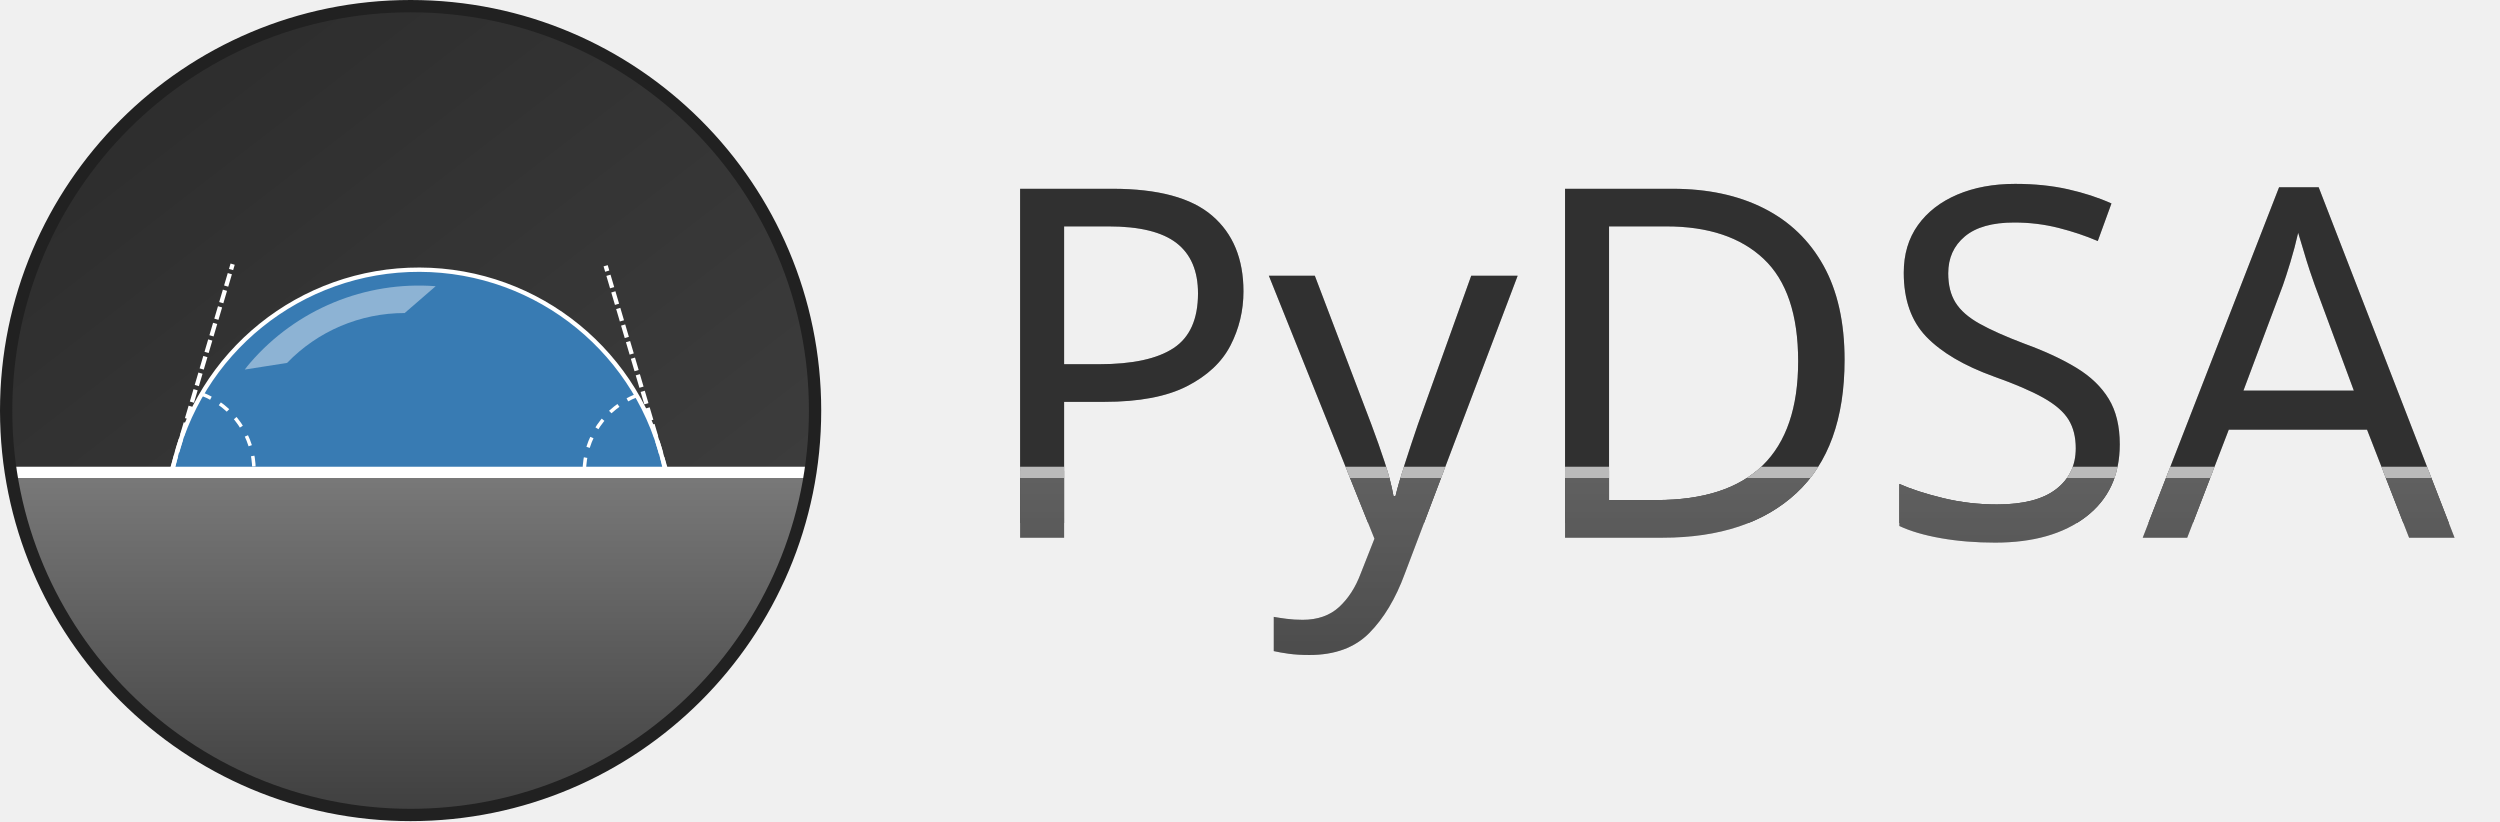
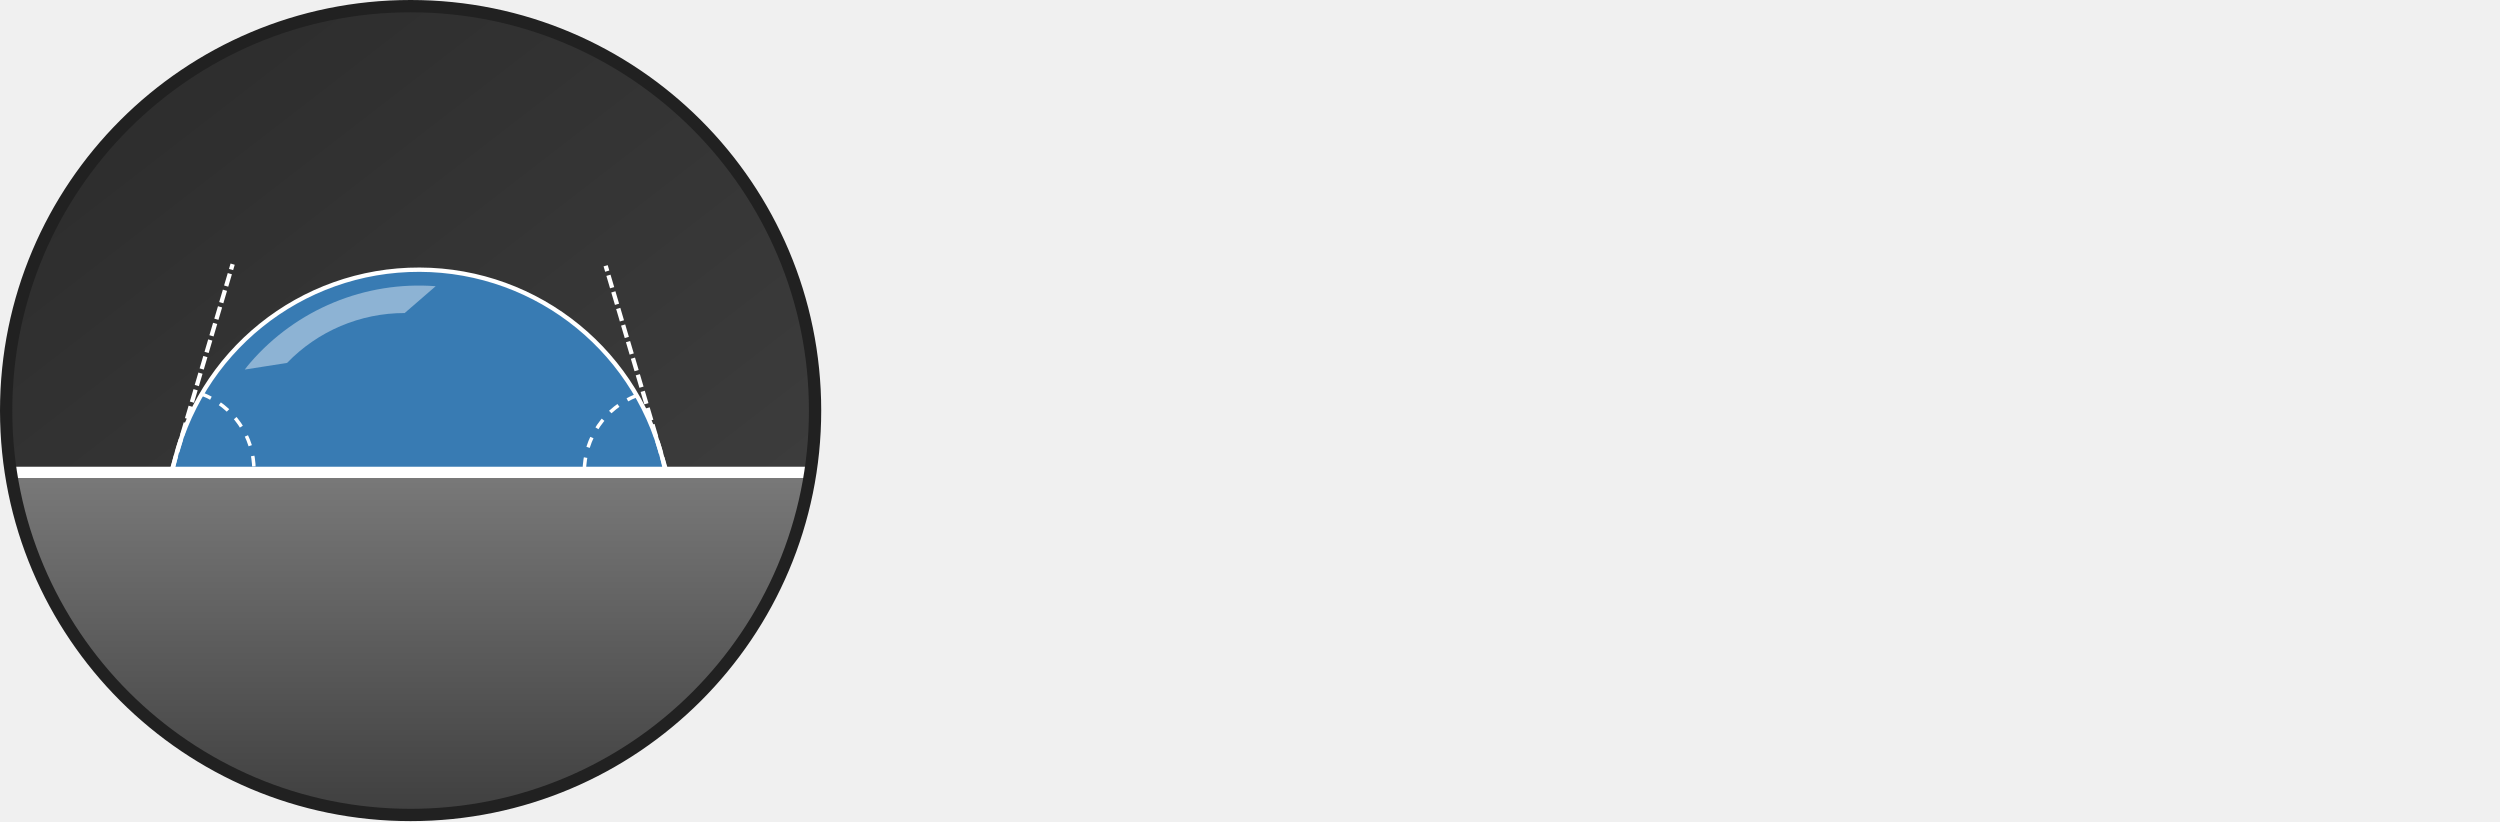
<svg xmlns="http://www.w3.org/2000/svg" xmlns:xlink="http://www.w3.org/1999/xlink" width="1423.199" height="467.442" id="svg2169" version="1.0" viewBox="0 0 996.239 327.209">
  <defs id="defs2171">
    <linearGradient id="linearGradient11301">
      <stop id="stop11303" offset="0" style="stop-color:#ffe052;stop-opacity:1" />
      <stop id="stop11305" offset="1" style="stop-color:#ffc331;stop-opacity:1" />
    </linearGradient>
    <linearGradient id="linearGradient9515">
      <stop id="stop9517" offset="0" style="stop-color:#387eb8;stop-opacity:1" />
      <stop id="stop9519" offset="1" style="stop-color:#366994;stop-opacity:1" />
    </linearGradient>
    <linearGradient xlink:href="#linearGradient9515" id="linearGradient1002" x1="261.187" y1="154.953" x2="404.933" y2="324.547" gradientUnits="userSpaceOnUse" />
    <filter style="color-interpolation-filters:sRGB" id="filter1701">
      <feGaussianBlur stdDeviation="10 10" result="blur" id="feGaussianBlur1699" />
    </filter>
    <linearGradient xlink:href="#linearGradient9515" id="linearGradient1814" x1="-1331.357" y1="783.59" x2="-1143.308" y2="974.509" gradientUnits="userSpaceOnUse" />
    <filter style="color-interpolation-filters:sRGB" id="filter1854">
      <feGaussianBlur stdDeviation="3" result="blur" id="feGaussianBlur1852" />
    </filter>
    <linearGradient xlink:href="#linearGradient9515" id="linearGradient2119" gradientUnits="userSpaceOnUse" gradientTransform="matrix(1.755352,0,0,1.755352,-1112.607,609.3801)" x1="89.137" y1="111.921" x2="147.777" y2="168.101" />
    <linearGradient xlink:href="#linearGradient9515" id="linearGradient6188" gradientUnits="userSpaceOnUse" x1="-1331.357" y1="783.59" x2="-1143.308" y2="974.509" gradientTransform="translate(427.3248,-845.5461)" />
    <linearGradient xlink:href="#linearGradient9515" id="linearGradient6190" gradientUnits="userSpaceOnUse" gradientTransform="matrix(1.755352,0,0,1.755352,-1112.607,609.3801)" x1="55.549" y1="77.07" x2="110.149" y2="131.853" />
    <linearGradient xlink:href="#linearGradient11301" id="linearGradient6192" gradientUnits="userSpaceOnUse" gradientTransform="matrix(1.755352,0,0,1.755352,-1112.607,609.3801)" x1="89.137" y1="111.921" x2="147.777" y2="168.101" />
    <linearGradient xlink:href="#linearGradient1277" id="linearGradient1279" x1="-1456.429" y1="565.44" x2="-1283.199" y2="789.593" gradientUnits="userSpaceOnUse" gradientTransform="translate(0,0.3125)" />
    <linearGradient id="linearGradient1277">
      <stop style="stop-color:#2d2d2d;stop-opacity:1;" offset="0" id="stop1273" />
      <stop style="stop-color:#3c3c3c;stop-opacity:1" offset="1" id="stop1275" />
    </linearGradient>
    <linearGradient xlink:href="#linearGradient4700" id="linearGradient1271" gradientUnits="userSpaceOnUse" x1="-1345.747" y1="1354.472" x2="-1345.747" y2="1174.022" />
    <linearGradient id="linearGradient4700">
      <stop style="stop-color:#2d2d2d;stop-opacity:1;" offset="0" id="stop4696" />
      <stop style="stop-color:#7a7a7a;stop-opacity:1" offset="1" id="stop4698" />
    </linearGradient>
    <clipPath clipPathUnits="userSpaceOnUse" id="clipPath4706">
      <circle style="opacity:1;fill:#2d2d2d;fill-opacity:1;stroke:none;stroke-width:7;stroke-linecap:round;stroke-linejoin:bevel;stroke-miterlimit:4;stroke-dasharray:none;stroke-dashoffset:0;stroke-opacity:0.961;paint-order:normal" id="circle4708" cx="-1347.717" cy="1150.925" r="163" />
    </clipPath>
    <clipPath clipPathUnits="userSpaceOnUse" id="clipPath4718">
      <circle style="opacity:1;fill:#2d2d2d;fill-opacity:1;stroke:none;stroke-width:13.418;stroke-linecap:round;stroke-linejoin:bevel;stroke-miterlimit:4;stroke-dasharray:none;stroke-dashoffset:0;stroke-opacity:0.961;paint-order:normal" id="circle4720" cx="-821.311" cy="500.024" r="312.452" />
    </clipPath>
    <clipPath clipPathUnits="userSpaceOnUse" id="clipPath4712">
      <circle style="opacity:1;fill:none;fill-opacity:1;stroke:#ffffff;stroke-width:13.418;stroke-linecap:round;stroke-linejoin:bevel;stroke-miterlimit:4;stroke-dasharray:none;stroke-dashoffset:0;stroke-opacity:1;paint-order:normal" id="circle4714" cx="-821.311" cy="500.024" r="312.452" />
    </clipPath>
    <linearGradient xlink:href="#linearGradient4700" id="linearGradient1271-4" gradientUnits="userSpaceOnUse" x1="-1345.747" y1="1354.472" x2="-1345.747" y2="1174.022" />
    <linearGradient xlink:href="#linearGradient4700" id="linearGradient2267" gradientUnits="userSpaceOnUse" x1="-1345.747" y1="1354.472" x2="-1345.747" y2="1174.022" />
-     <clipPath clipPathUnits="userSpaceOnUse" id="clipPath870">
-       <text id="text874" y="-165.975" x="297.567" style="font-style:normal;font-variant:normal;font-weight:normal;font-stretch:normal;font-size:194.757px;line-height:73.034px;font-family:'dejavu serif';-inkscape-font-specification:'dejavu serif';font-variant-ligatures:normal;font-variant-position:normal;font-variant-caps:normal;font-variant-numeric:normal;font-variant-alternates:normal;font-feature-settings:normal;text-indent:0;text-align:start;text-decoration:none;text-decoration-line:none;text-decoration-style:solid;text-decoration-color:#000000;letter-spacing:0px;word-spacing:0px;text-transform:none;writing-mode:lr-tb;direction:ltr;text-orientation:mixed;dominant-baseline:auto;baseline-shift:baseline;text-anchor:start;white-space:normal;shape-padding:0;opacity:1;vector-effect:none;fill:#393939;fill-opacity:1;stroke:#08131b;stroke-width:0.7px;stroke-linecap:butt;stroke-linejoin:miter;stroke-miterlimit:4;stroke-dasharray:none;stroke-dashoffset:0;stroke-opacity:1" xml:space="preserve">
-         <tspan style="font-style:normal;font-variant:normal;font-weight:normal;font-stretch:normal;font-family:'droid serif';-inkscape-font-specification:'droid serif';fill:#393939;fill-opacity:1;stroke:#08131b;stroke-width:0.7px;stroke-opacity:1" y="-165.975" x="297.567" id="tspan872">PyDSA</tspan>
-       </text>
+     <clipPath clipPathUnits="userSpaceOnUse" id="clipPath900">
+       <g aria-label="PyDSA" style="font-style:normal;font-variant:normal;font-weight:normal;font-stretch:normal;font-size:194.757px;line-height:73.034px;font-family:'dejavu serif';-inkscape-font-specification:'dejavu serif';font-variant-ligatures:normal;font-variant-position:normal;font-variant-caps:normal;font-variant-numeric:normal;font-variant-alternates:normal;font-feature-settings:normal;text-indent:0;text-align:start;text-decoration:none;text-decoration-line:none;text-decoration-style:solid;text-decoration-color:#000000;letter-spacing:0px;word-spacing:0px;text-transform:none;writing-mode:lr-tb;direction:ltr;text-orientation:mixed;dominant-baseline:auto;baseline-shift:baseline;text-anchor:start;white-space:normal;shape-padding:0;opacity:1;vector-effect:none;fill:#393939;fill-opacity:1;stroke:#08131b;stroke-width:0.7px;stroke-linecap:butt;stroke-linejoin:miter;stroke-miterlimit:4;stroke-dasharray:none;stroke-dashoffset:0;stroke-opacity:1" id="g912" transform="translate(-90.0552,-380.2514)">
+         <path d="m 395.04,214.276 v -8.178 h 2.473 q 3.328,0 6.181,-0.475 2.948,-0.475 5.135,-1.902 2.187,-1.522 3.423,-4.279 1.236,-2.758 1.236,-7.322 V 96.642 q 0,-4.279 -1.331,-6.847 -1.236,-2.663 -3.423,-4.089 -2.187,-1.426 -5.135,-1.807 -2.853,-0.475 -6.086,-0.475 h -2.473 v -8.178 h 54.68 q 12.267,0 21.302,2.853 9.034,2.758 14.93,8.083 5.896,5.23 8.749,12.743 2.948,7.513 2.948,17.022 0,8.654 -2.758,16.642 -2.663,7.988 -8.844,14.169 -6.181,6.086 -16.166,9.795 -9.985,3.614 -24.44,3.614 h -12.267 v 32.903 q 0,4.279 1.236,6.942 1.331,2.568 3.519,3.899 2.187,1.331 5.04,1.807 2.948,0.38 6.181,0.38 h 6.467 v 8.178 z m 38.134,-63.334 h 10.366 q 8.844,0 15.12,-1.807 6.276,-1.902 10.27,-5.991 3.994,-4.184 5.801,-10.651 1.902,-6.562 1.902,-15.786 0,-8.178 -1.617,-14.169 -1.617,-6.086 -5.23,-10.08 -3.614,-3.994 -9.415,-5.896 -5.706,-1.997 -13.979,-1.997 h -13.218 z" style="font-style:normal;font-variant:normal;font-weight:normal;font-stretch:normal;font-family:'droid serif';-inkscape-font-specification:'droid serif';fill:#393939;fill-opacity:1;stroke:#08131b;stroke-width:0.7px;stroke-opacity:1" id="path902" />
+         <path d="m 615.188,109.86 v 8.178 h -0.571 q -2.853,0 -4.945,0.666 -1.997,0.571 -3.709,2.282 -1.617,1.712 -3.043,4.66 -1.426,2.948 -3.138,7.608 l -29.575,81.783 q -3.423,9.415 -6.467,16.547 -3.043,7.132 -6.371,12.172 -3.328,5.135 -7.322,8.464 -3.899,3.328 -8.939,5.325 -5.04,1.997 -11.602,2.758 -6.562,0.761 -15.215,0.761 h -1.712 v -9.224 q 9.89,0 17.022,-2.948 7.132,-2.948 12.267,-8.083 5.23,-5.135 8.654,-12.172 3.519,-6.942 5.896,-15.12 l -36.042,-85.111 q -1.331,-3.043 -2.568,-4.945 -1.236,-1.997 -2.853,-3.233 -1.522,-1.236 -3.614,-1.712 -1.997,-0.475 -4.85,-0.475 h -0.571 v -8.178 h 46.787 v 8.178 h -0.571 q -5.896,0 -8.844,2.282 -2.853,2.282 -2.853,7.132 0,1.617 0.285,3.328 0.38,1.617 1.236,3.804 l 14.264,34.71 q 1.331,3.328 2.758,7.322 1.522,3.899 2.758,7.798 1.331,3.804 2.377,7.227 1.046,3.423 1.426,5.896 h 0.571 q 1.046,-4.279 2.853,-10.366 1.902,-6.181 4.374,-13.218 l 13.028,-37.943 q 0.856,-2.377 1.236,-4.565 0.475,-2.187 0.475,-3.804 0,-5.04 -3.233,-7.322 -3.138,-2.282 -9.605,-2.282 h -0.571 v -8.178 z" style="font-style:normal;font-variant:normal;font-weight:normal;font-stretch:normal;font-family:'droid serif';-inkscape-font-specification:'droid serif';fill:#393939;fill-opacity:1;stroke:#08131b;stroke-width:0.7px;stroke-opacity:1" id="path904" />
+         <path d="m 745.565,144.571 q 0,15.976 -3.994,28.909 -3.994,12.838 -11.887,21.967 -7.893,9.034 -19.78,13.979 -11.887,4.85 -27.768,4.85 h -59.625 v -8.178 h 2.473 q 3.328,0 6.181,-0.475 2.948,-0.475 5.135,-1.902 2.187,-1.522 3.423,-4.279 1.236,-2.758 1.236,-7.322 V 96.642 q 0,-4.279 -1.331,-6.847 -1.236,-2.663 -3.423,-4.089 -2.187,-1.426 -5.135,-1.807 -2.853,-0.475 -6.086,-0.475 h -2.473 v -8.178 h 59.625 q 15.025,0 26.817,4.66 11.792,4.565 19.875,13.409 8.178,8.844 12.458,21.777 4.279,12.933 4.279,29.48 z m -67.994,59.816 q 11.602,0 20.256,-3.899 8.749,-3.994 14.55,-11.602 5.801,-7.608 8.654,-18.734 2.948,-11.126 2.948,-25.581 0,-29.004 -11.602,-44.315 -11.507,-15.311 -34.615,-15.311 h -17.117 v 119.441 z" style="font-style:normal;font-variant:normal;font-weight:normal;font-stretch:normal;font-family:'droid serif';-inkscape-font-specification:'droid serif';fill:#393939;fill-opacity:1;stroke:#08131b;stroke-width:0.7px;stroke-opacity:1" id="path906" />
+         <path d="m 804.715,216.178 q -9.51,0 -16.832,-1.997 -7.227,-1.997 -12.172,-5.516 -4.85,-3.614 -7.322,-8.654 -2.473,-5.135 -2.473,-11.221 0,-5.896 3.614,-9.51 3.709,-3.614 10.461,-3.614 0.285,6.086 1.807,11.697 1.617,5.611 4.755,9.89 3.138,4.279 7.988,6.847 4.85,2.568 11.697,2.568 13.123,0 20.446,-6.276 7.418,-6.371 7.418,-18.259 0,-5.325 -1.522,-9.415 -1.522,-4.089 -5.04,-7.513 -3.519,-3.519 -9.319,-6.657 -5.706,-3.233 -14.264,-6.752 -9.034,-3.709 -15.786,-7.893 -6.752,-4.279 -11.221,-9.415 -4.47,-5.23 -6.657,-11.602 -2.187,-6.371 -2.187,-14.36 0,-8.368 3.138,-14.93 3.233,-6.562 8.939,-11.031 5.706,-4.565 13.504,-6.942 7.798,-2.377 17.022,-2.377 8.749,0 15.501,1.807 6.752,1.807 11.412,4.85 4.66,3.043 7.037,7.037 2.473,3.899 2.473,8.178 0,6.276 -4.184,9.51 -4.089,3.138 -11.126,3.138 0,-4.565 -1.141,-8.939 -1.046,-4.47 -3.614,-7.893 -2.568,-3.519 -6.752,-5.706 -4.184,-2.187 -10.366,-2.187 -5.611,0 -10.08,1.617 -4.374,1.522 -7.418,4.47 -3.043,2.853 -4.66,6.942 -1.617,4.089 -1.617,9.129 0,5.801 1.522,10.27 1.522,4.374 5.04,7.988 3.614,3.519 9.415,6.752 5.801,3.138 14.264,6.562 8.559,3.519 15.215,7.418 6.752,3.899 11.412,8.749 4.66,4.755 7.132,10.746 2.473,5.896 2.473,13.409 0,9.224 -3.423,16.547 -3.328,7.227 -9.605,12.267 -6.276,5.04 -15.12,7.703 -8.844,2.568 -19.78,2.568 z" style="font-style:normal;font-variant:normal;font-weight:normal;font-stretch:normal;font-family:'droid serif';-inkscape-font-specification:'droid serif';fill:#393939;fill-opacity:1;stroke:#08131b;stroke-width:0.7px;stroke-opacity:1" id="path908" />
+         <path d="m 898.29,167.774 -7.418,20.446 q -0.856,2.282 -1.331,4.565 -0.475,2.187 -0.475,3.804 0,4.945 3.138,7.227 3.233,2.282 9.795,2.282 h 4.47 v 8.178 h -47.548 v -8.178 h 3.709 q 2.853,0 4.85,-0.571 1.997,-0.666 3.614,-2.377 1.617,-1.712 3.043,-4.66 1.522,-2.948 3.328,-7.608 L 920.637,75.245 h 15.215 l 44.03,120.487 q 1.141,3.043 2.282,5.04 1.236,1.997 2.853,3.233 1.617,1.141 3.709,1.617 2.092,0.475 4.945,0.475 h 2.568 v 8.178 h -53.539 v -8.178 h 4.47 q 11.697,0 11.697,-9.319 0,-1.617 -0.475,-3.328 -0.38,-1.712 -1.141,-3.899 l -7.798,-21.777 z m 35.566,-43.839 q -3.043,-8.654 -5.611,-16.166 -2.473,-7.608 -4.089,-14.645 -0.666,3.519 -1.617,6.847 -0.856,3.233 -1.902,6.657 -1.046,3.423 -2.377,7.227 -1.331,3.709 -3.043,8.273 l -13.218,35.851 h 43.935 z" style="font-style:normal;font-variant:normal;font-weight:normal;font-stretch:normal;font-family:'droid serif';-inkscape-font-specification:'droid serif';fill:#393939;fill-opacity:1;stroke:#08131b;stroke-width:0.7px;stroke-opacity:1" id="path910" />
+       </g>
    </clipPath>
  </defs>
  <g transform="translate(1511.176,-532.2228)" id="g1269">
    <circle style="opacity:1;fill:url(#linearGradient1279);fill-opacity:1;stroke:none;stroke-width:3.5;stroke-linecap:round;stroke-linejoin:bevel;stroke-miterlimit:4;stroke-dasharray:none;stroke-dashoffset:0;stroke-opacity:1;paint-order:normal" id="circle1249" cx="-1347.54" cy="695.86" r="163" />
    <rect clip-path="url(#clipPath4706)" y="1175.272" x="-1512.497" height="155.299" width="335.75" id="rect1251" style="opacity:1;fill:url(#linearGradient1271);fill-opacity:1;stroke:none;stroke-width:21;stroke-linecap:round;stroke-linejoin:bevel;stroke-miterlimit:4;stroke-dasharray:none;stroke-dashoffset:0;stroke-opacity:0.961;paint-order:normal" transform="translate(0,-455.3768)" />
    <g clip-path="url(#clipPath4718)" style="stroke:#ffffff" transform="matrix(0.5216801,0,0,0.5216801,-919.2555,434.6952)" id="g1259">
      <path d="M -1002.664,544.788 A 192.222,192.222 0 0 1 -814.097,392.956 192.222,192.222 0 0 1 -626.539,546.034" id="path1253" style="opacity:1;fill:#387bb3;fill-opacity:1;stroke:#ffffff;stroke-width:3.301;stroke-linecap:round;stroke-linejoin:bevel;stroke-miterlimit:4;stroke-dasharray:none;stroke-dashoffset:0;stroke-opacity:1;paint-order:normal" />
      <path transform="matrix(1.230061,0,0,1.230061,195.661,-127.0128)" clip-path="url(#clipPath4712)" id="path1255" d="m -1196.496,548.582 h 759.954" style="fill:none;stroke:#ffffff;stroke-width:7;stroke-linecap:butt;stroke-linejoin:miter;stroke-miterlimit:4;stroke-dasharray:none;stroke-opacity:1" />
      <path id="path1257" d="m -915.349,464.164 c 23.513,-24.377 55.938,-38.128 89.807,-38.087 l 23.71,-20.508 c -54,-4.098 -106.509,17.756 -141.64,58.453 -2.173,2.517 -2.161,2.565 -4.197,5.224 z" style="opacity:1;fill:#f6f9fc;fill-opacity:0.447;stroke:none;stroke-width:2.633;stroke-linecap:round;stroke-linejoin:bevel;stroke-miterlimit:4;stroke-dasharray:none;stroke-dashoffset:0;stroke-opacity:1;paint-order:normal" />
    </g>
    <g transform="translate(-0.1767769,-455.3768)" id="g1265">
      <path transform="matrix(0.5216801,0,0,0.5216801,-919.2555,890.0719)" style="fill:none;stroke:#ffffff;stroke-width:3.301;stroke-linecap:butt;stroke-linejoin:miter;stroke-miterlimit:4;stroke-dasharray:9.903, 3.301;stroke-dashoffset:0;stroke-opacity:1" d="m -1002.664,544.788 46.069,-156.071" id="path1261" />
      <path style="opacity:1;fill:none;fill-opacity:1;stroke:#ffffff;stroke-width:1.4;stroke-linecap:butt;stroke-linejoin:bevel;stroke-miterlimit:4;stroke-dasharray:4.2, 4.2;stroke-dashoffset:0;stroke-opacity:1;paint-order:normal" id="path1263" d="m -1430.766,1144.528 a 32.602,32.602 0 0 1 20.975,30.567" />
    </g>
    <g id="use1267" transform="matrix(-1,0,0,1,-2688.122,-454.7269)">
      <path id="path2181" d="m -1002.664,544.788 46.069,-156.071" style="fill:none;stroke:#ffffff;stroke-width:3.301;stroke-linecap:butt;stroke-linejoin:miter;stroke-miterlimit:4;stroke-dasharray:9.903, 3.301;stroke-dashoffset:0;stroke-opacity:1" transform="matrix(0.5216801,0,0,0.5216801,-919.2555,890.0719)" />
      <path d="m -1430.766,1144.528 a 32.602,32.602 0 0 1 20.975,30.567" id="path2183" style="opacity:1;fill:none;fill-opacity:1;stroke:#ffffff;stroke-width:1.4;stroke-linecap:butt;stroke-linejoin:bevel;stroke-miterlimit:4;stroke-dasharray:4.2, 4.2;stroke-dashoffset:0;stroke-opacity:1;paint-order:normal" />
    </g>
    <ellipse cy="695.828" cx="-1347.55" id="circle1281" style="opacity:1;fill:none;fill-opacity:1;stroke:#212121;stroke-width:4.9;stroke-linecap:round;stroke-linejoin:bevel;stroke-miterlimit:4;stroke-dasharray:none;stroke-dashoffset:0;stroke-opacity:1;paint-order:normal" rx="161.176" ry="161.155" />
  </g>
-   <g id="g2253" transform="translate(90.0552,380.2514)" clip-path="url(#clipPath870)">
+   <g id="g2253" transform="translate(90.0552,380.2514)" clip-path="url(#clipPath900)">
    <rect clip-path="none" y="-327.145" x="268.297" height="155.299" width="743.185" id="rect2227" style="opacity:1;fill:#303030;fill-opacity:1;stroke:none;stroke-width:21;stroke-linecap:round;stroke-linejoin:bevel;stroke-miterlimit:4;stroke-dasharray:none;stroke-dashoffset:0;stroke-opacity:0.961;paint-order:normal" mask="none" />
    <rect mask="none" transform="translate(1780.795,-1367.851)" style="opacity:1;fill:url(#linearGradient2267);fill-opacity:1;stroke:none;stroke-width:21;stroke-linecap:round;stroke-linejoin:bevel;stroke-miterlimit:4;stroke-dasharray:none;stroke-dashoffset:0;stroke-opacity:0.961;paint-order:normal" id="rect1251-6" width="743.185" height="155.299" x="-1512.497" y="1175.272" clip-path="none" />
    <path style="fill:none;stroke:#ffffff;stroke-width:7;stroke-linecap:butt;stroke-linejoin:miter;stroke-miterlimit:4;stroke-dasharray:none;stroke-opacity:1" d="M -1112.032,548.582 H 73.152" id="path1255-2" clip-path="none" transform="matrix(0.6416985,0,0,0.6416985,963.6116,-544.0392)" />
-     <rect style="opacity:1;vector-effect:none;fill:#303030;fill-opacity:0.333;stroke:none;stroke-width:4.9;stroke-linecap:butt;stroke-linejoin:miter;stroke-miterlimit:4;stroke-dasharray:none;stroke-dashoffset:0;stroke-opacity:1;paint-order:markers fill stroke" id="rect2275" width="813.624" height="351.366" x="245.458" y="-365.112" />
+     <rect style="opacity:1;vector-effect:none;fill:#303030;fill-opacity:0.333;stroke:none;stroke-width:4.9;stroke-linecap:butt;stroke-linejoin:miter;stroke-miterlimit:4;stroke-dasharray:none;stroke-dashoffset:0;stroke-opacity:1;paint-order:markers fill stroke" id="rect2275" width="813.624" height="351.366" x="245.458" y="-365.112" clip-path="none" />
  </g>
+   <text id="text881" y="-129.614" x="387.622" style="font-style:normal;font-variant:normal;font-weight:normal;font-stretch:normal;font-size:194.757px;line-height:73.034px;font-family:'dejavu serif';-inkscape-font-specification:'dejavu serif';font-variant-ligatures:normal;font-variant-position:normal;font-variant-caps:normal;font-variant-numeric:normal;font-variant-alternates:normal;font-feature-settings:normal;text-indent:0;text-align:start;text-decoration:none;text-decoration-line:none;text-decoration-style:solid;text-decoration-color:#000000;letter-spacing:0px;word-spacing:0px;text-transform:none;writing-mode:lr-tb;direction:ltr;text-orientation:mixed;dominant-baseline:auto;baseline-shift:baseline;text-anchor:start;white-space:normal;shape-padding:0;opacity:1;vector-effect:none;fill:#393939;fill-opacity:1;stroke:#08131b;stroke-width:0.7px;stroke-linecap:butt;stroke-linejoin:miter;stroke-miterlimit:4;stroke-dasharray:none;stroke-dashoffset:0;stroke-opacity:1" xml:space="preserve">
+     <tspan style="font-style:normal;font-variant:normal;font-weight:normal;font-stretch:normal;font-family:'deja vu serif';-inkscape-font-specification:'deja vu serif';fill:#393939;fill-opacity:1;stroke:#08131b;stroke-width:0.7px;stroke-opacity:1" y="-129.614" x="387.622" id="tspan879">PyDSA</tspan>
+   </text>
</svg>
